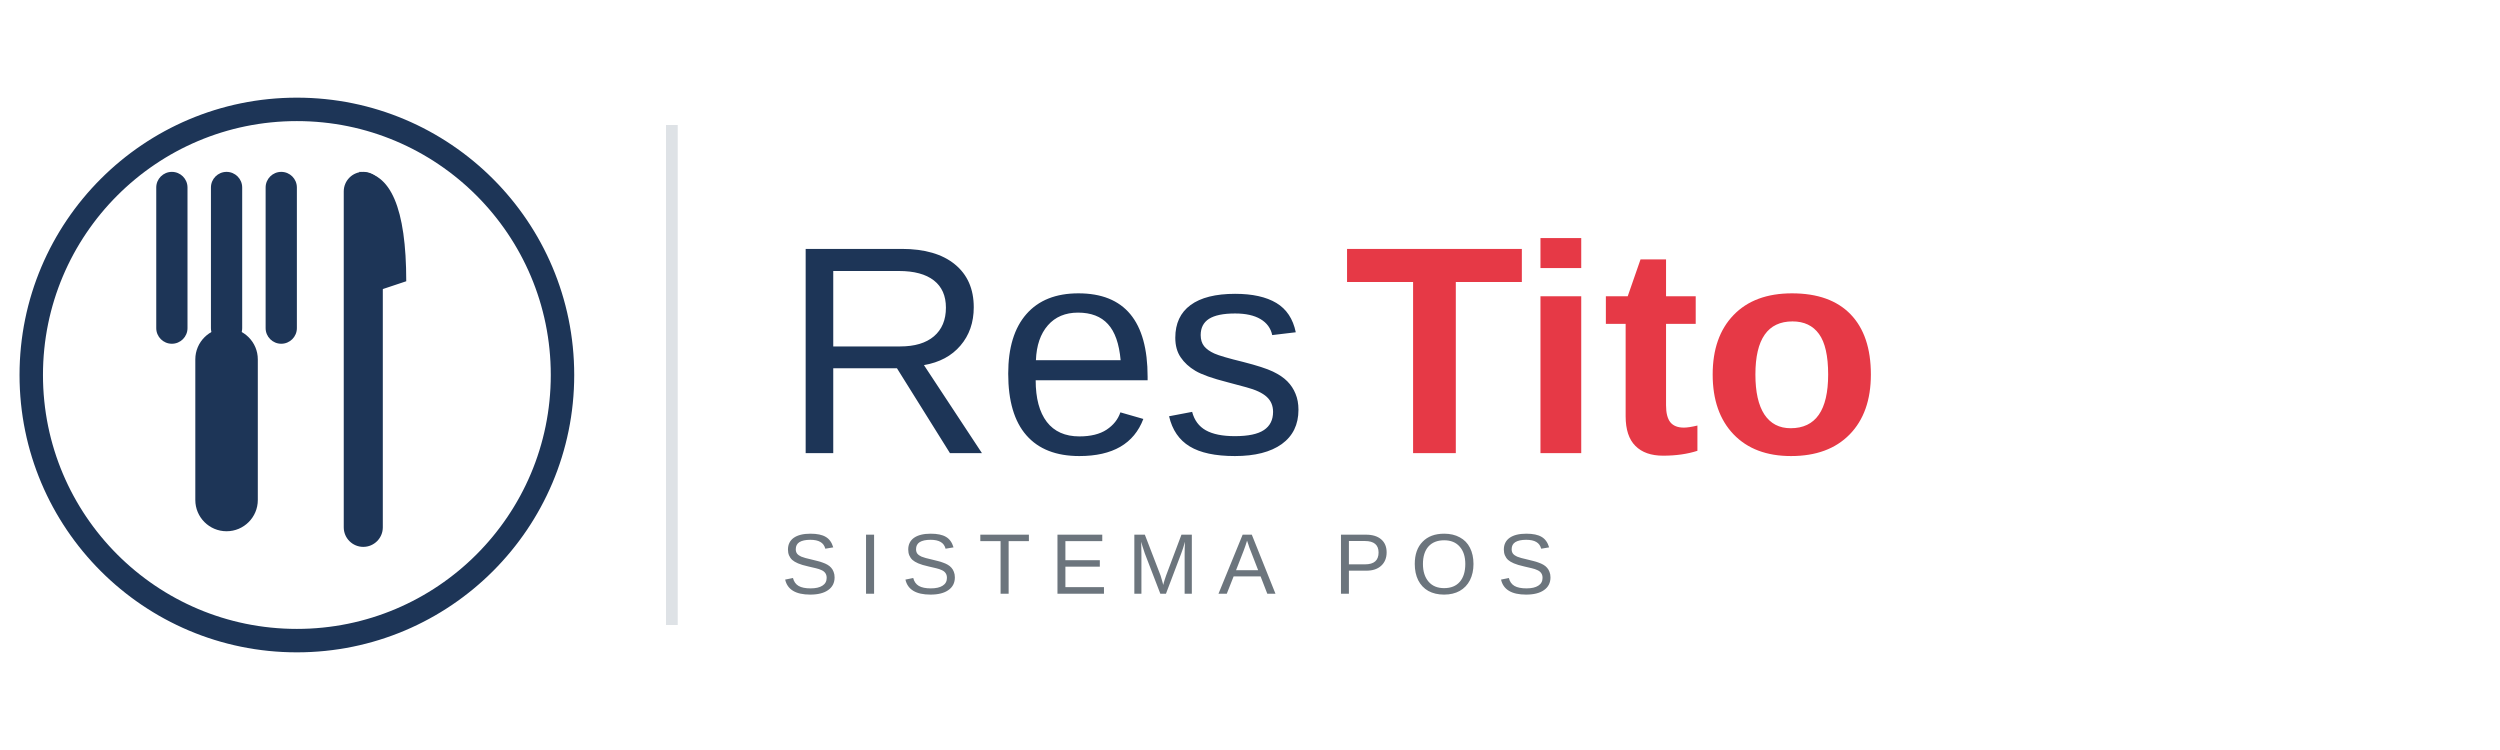
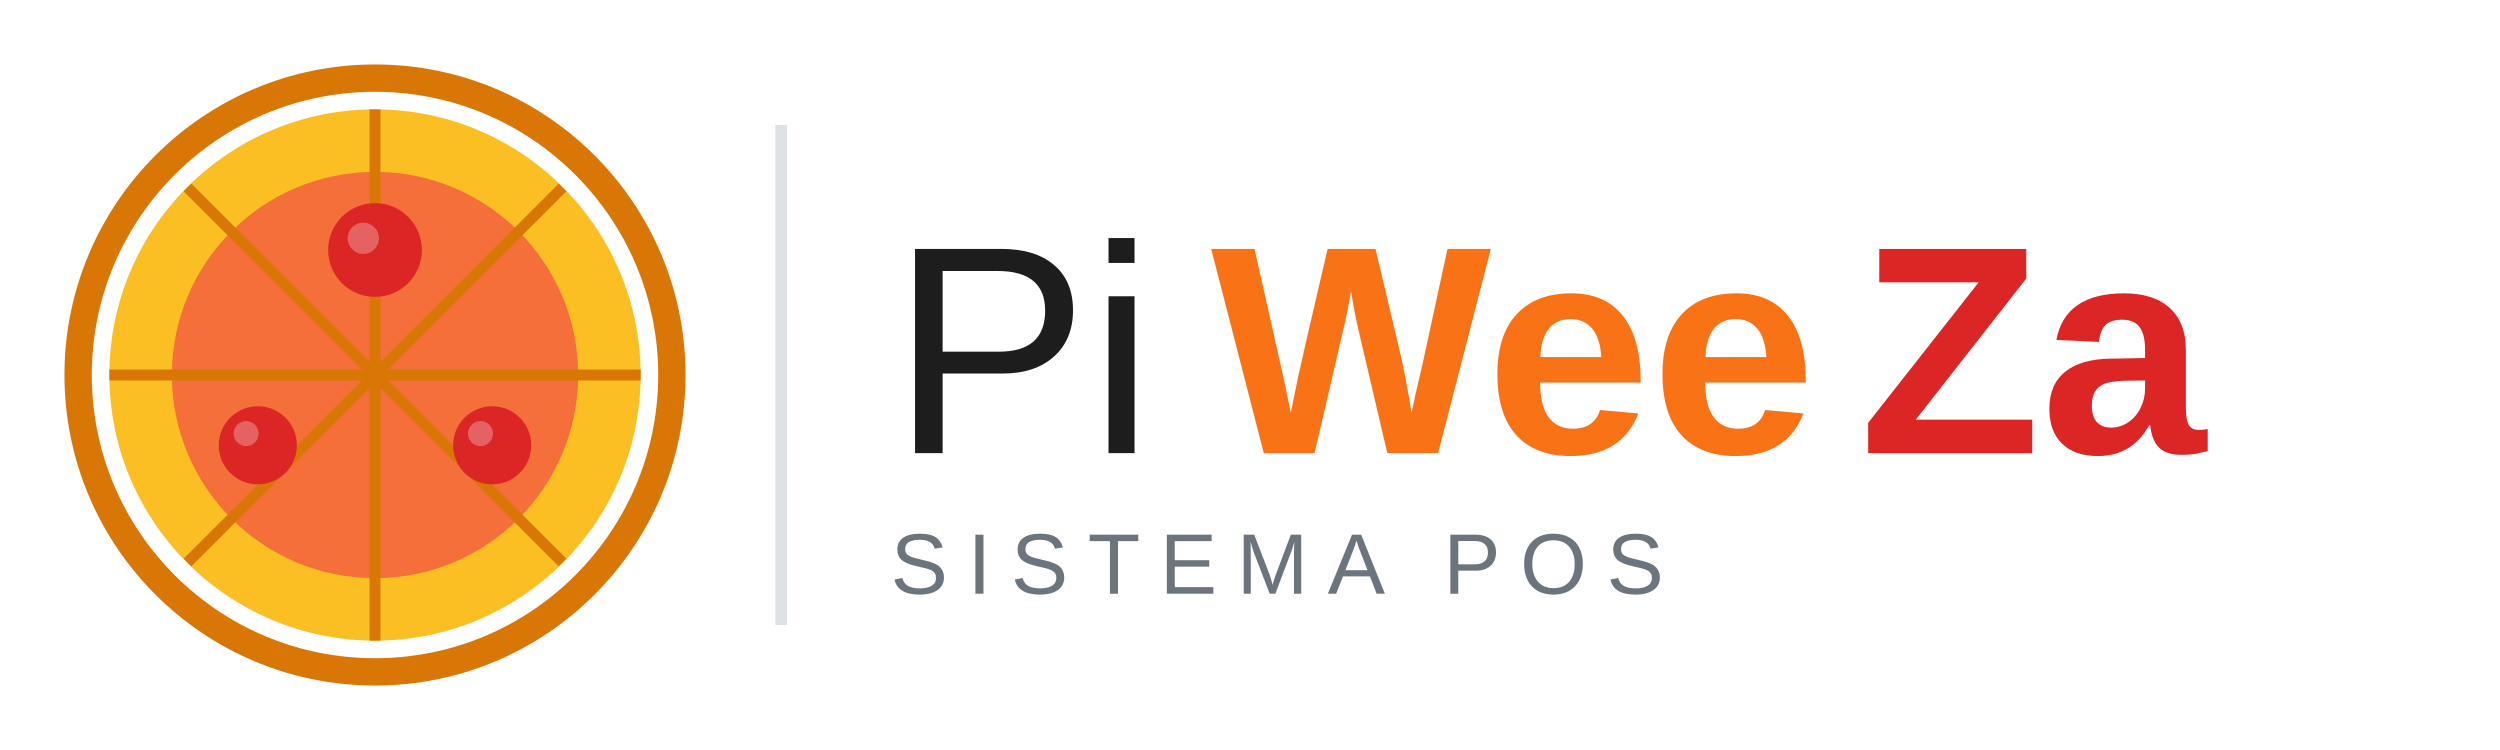
<svg xmlns="http://www.w3.org/2000/svg" viewBox="0 0 320 96" width="320" height="96">
-   <circle cx="38" cy="48" r="34" fill="none" stroke="#1d3557" stroke-width="3" />
-   <rect x="20" y="22" width="4" height="22" rx="2" fill="#1d3557" />
-   <rect x="27" y="22" width="4" height="22" rx="2" fill="#1d3557" />
-   <rect x="34" y="22" width="4" height="22" rx="2" fill="#1d3557" />
-   <rect x="25" y="42" width="8" height="26" rx="4" fill="#1d3557" />
-   <path d="M 46 22 Q 52 22 52 36 L 46 38 Z" fill="#1d3557" />
-   <rect x="44" y="22" width="5" height="48" rx="2.5" fill="#1d3557" />
-   <line x1="86" y1="16" x2="86" y2="80" stroke="#dee2e6" stroke-width="1.5" />
-   <text x="100" y="58" font-size="38" font-weight="300" fill="#1d3557" font-family="Arial,sans-serif">Res</text>
-   <text x="172" y="58" font-size="38" font-weight="800" fill="#e63946" font-family="Arial,sans-serif">Tito</text>
-   <text x="100" y="76" font-size="11" font-weight="400" fill="#6c757d" font-family="Arial,sans-serif" letter-spacing="2.5">SISTEMA POS</text>
+   <circle cx="48" cy="48" r="38" fill="none" stroke="#d97706" stroke-width="3.5" />
+   <circle cx="48" cy="48" r="34" fill="#fbbf24" />
+   <circle cx="48" cy="48" r="26" fill="#ef4444" opacity="0.65" />
+   <line x1="48" y1="14" x2="48" y2="82" stroke="#d97706" stroke-width="1.4" />
+   <line x1="14" y1="48" x2="82" y2="48" stroke="#d97706" stroke-width="1.4" />
+   <line x1="24" y1="24" x2="72" y2="72" stroke="#d97706" stroke-width="1.4" />
+   <line x1="72" y1="24" x2="24" y2="72" stroke="#d97706" stroke-width="1.4" />
+   <circle cx="48" cy="32" r="6" fill="#dc2626" />
+   <circle cx="63" cy="57" r="5" fill="#dc2626" />
+   <circle cx="33" cy="57" r="5" fill="#dc2626" />
+   <circle cx="46.5" cy="30.5" r="2" fill="rgba(255,255,255,0.28)" />
+   <circle cx="61.5" cy="55.5" r="1.6" fill="rgba(255,255,255,0.28)" />
+   <circle cx="31.5" cy="55.5" r="1.6" fill="rgba(255,255,255,0.28)" />
+   <line x1="100" y1="16" x2="100" y2="80" stroke="#dee2e6" stroke-width="1.5" />
+   <text x="114" y="58" font-size="38" font-weight="300" fill="#1d1d1d" font-family="Arial,sans-serif">Pi</text>
+   <text x="155" y="58" font-size="38" font-weight="600" fill="#f97316" font-family="Arial,sans-serif">Wee</text>
+   <text x="238" y="58" font-size="38" font-weight="800" fill="#dc2626" font-family="Arial,sans-serif">Za</text>
+   <text x="114" y="76" font-size="11" font-weight="400" fill="#6c757d" font-family="Arial,sans-serif" letter-spacing="2.5">SISTEMA POS</text>
</svg>
